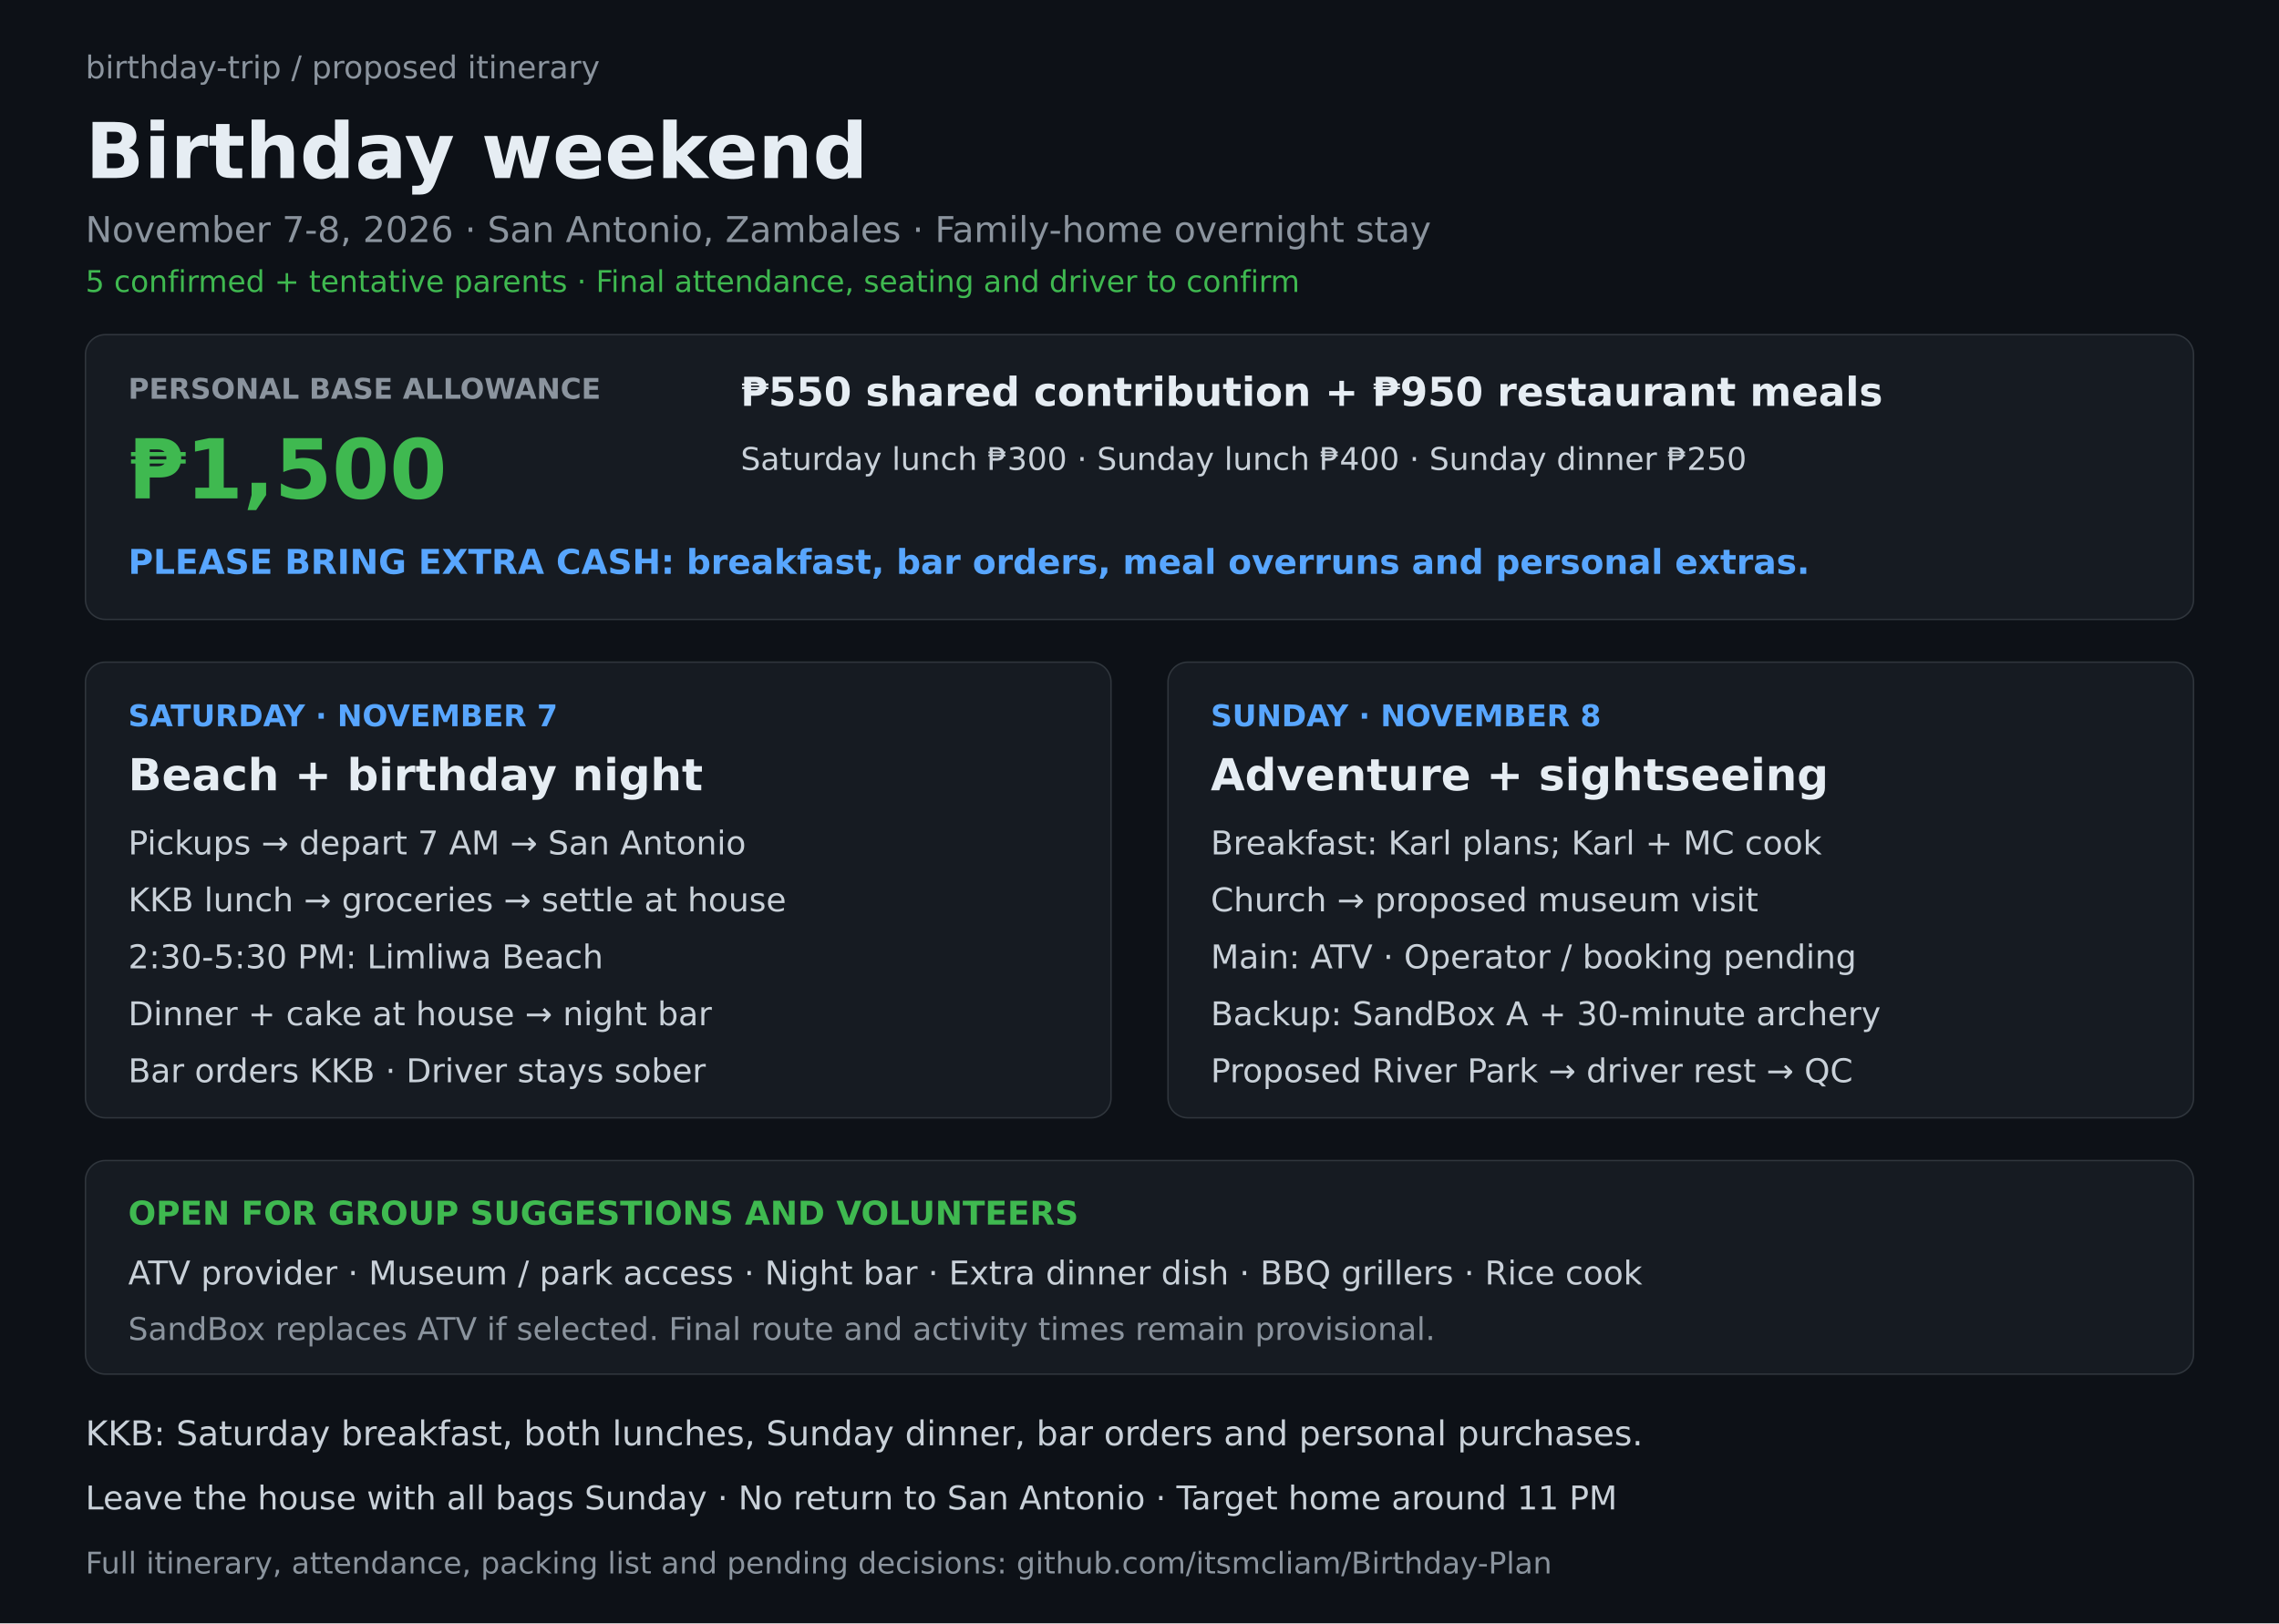
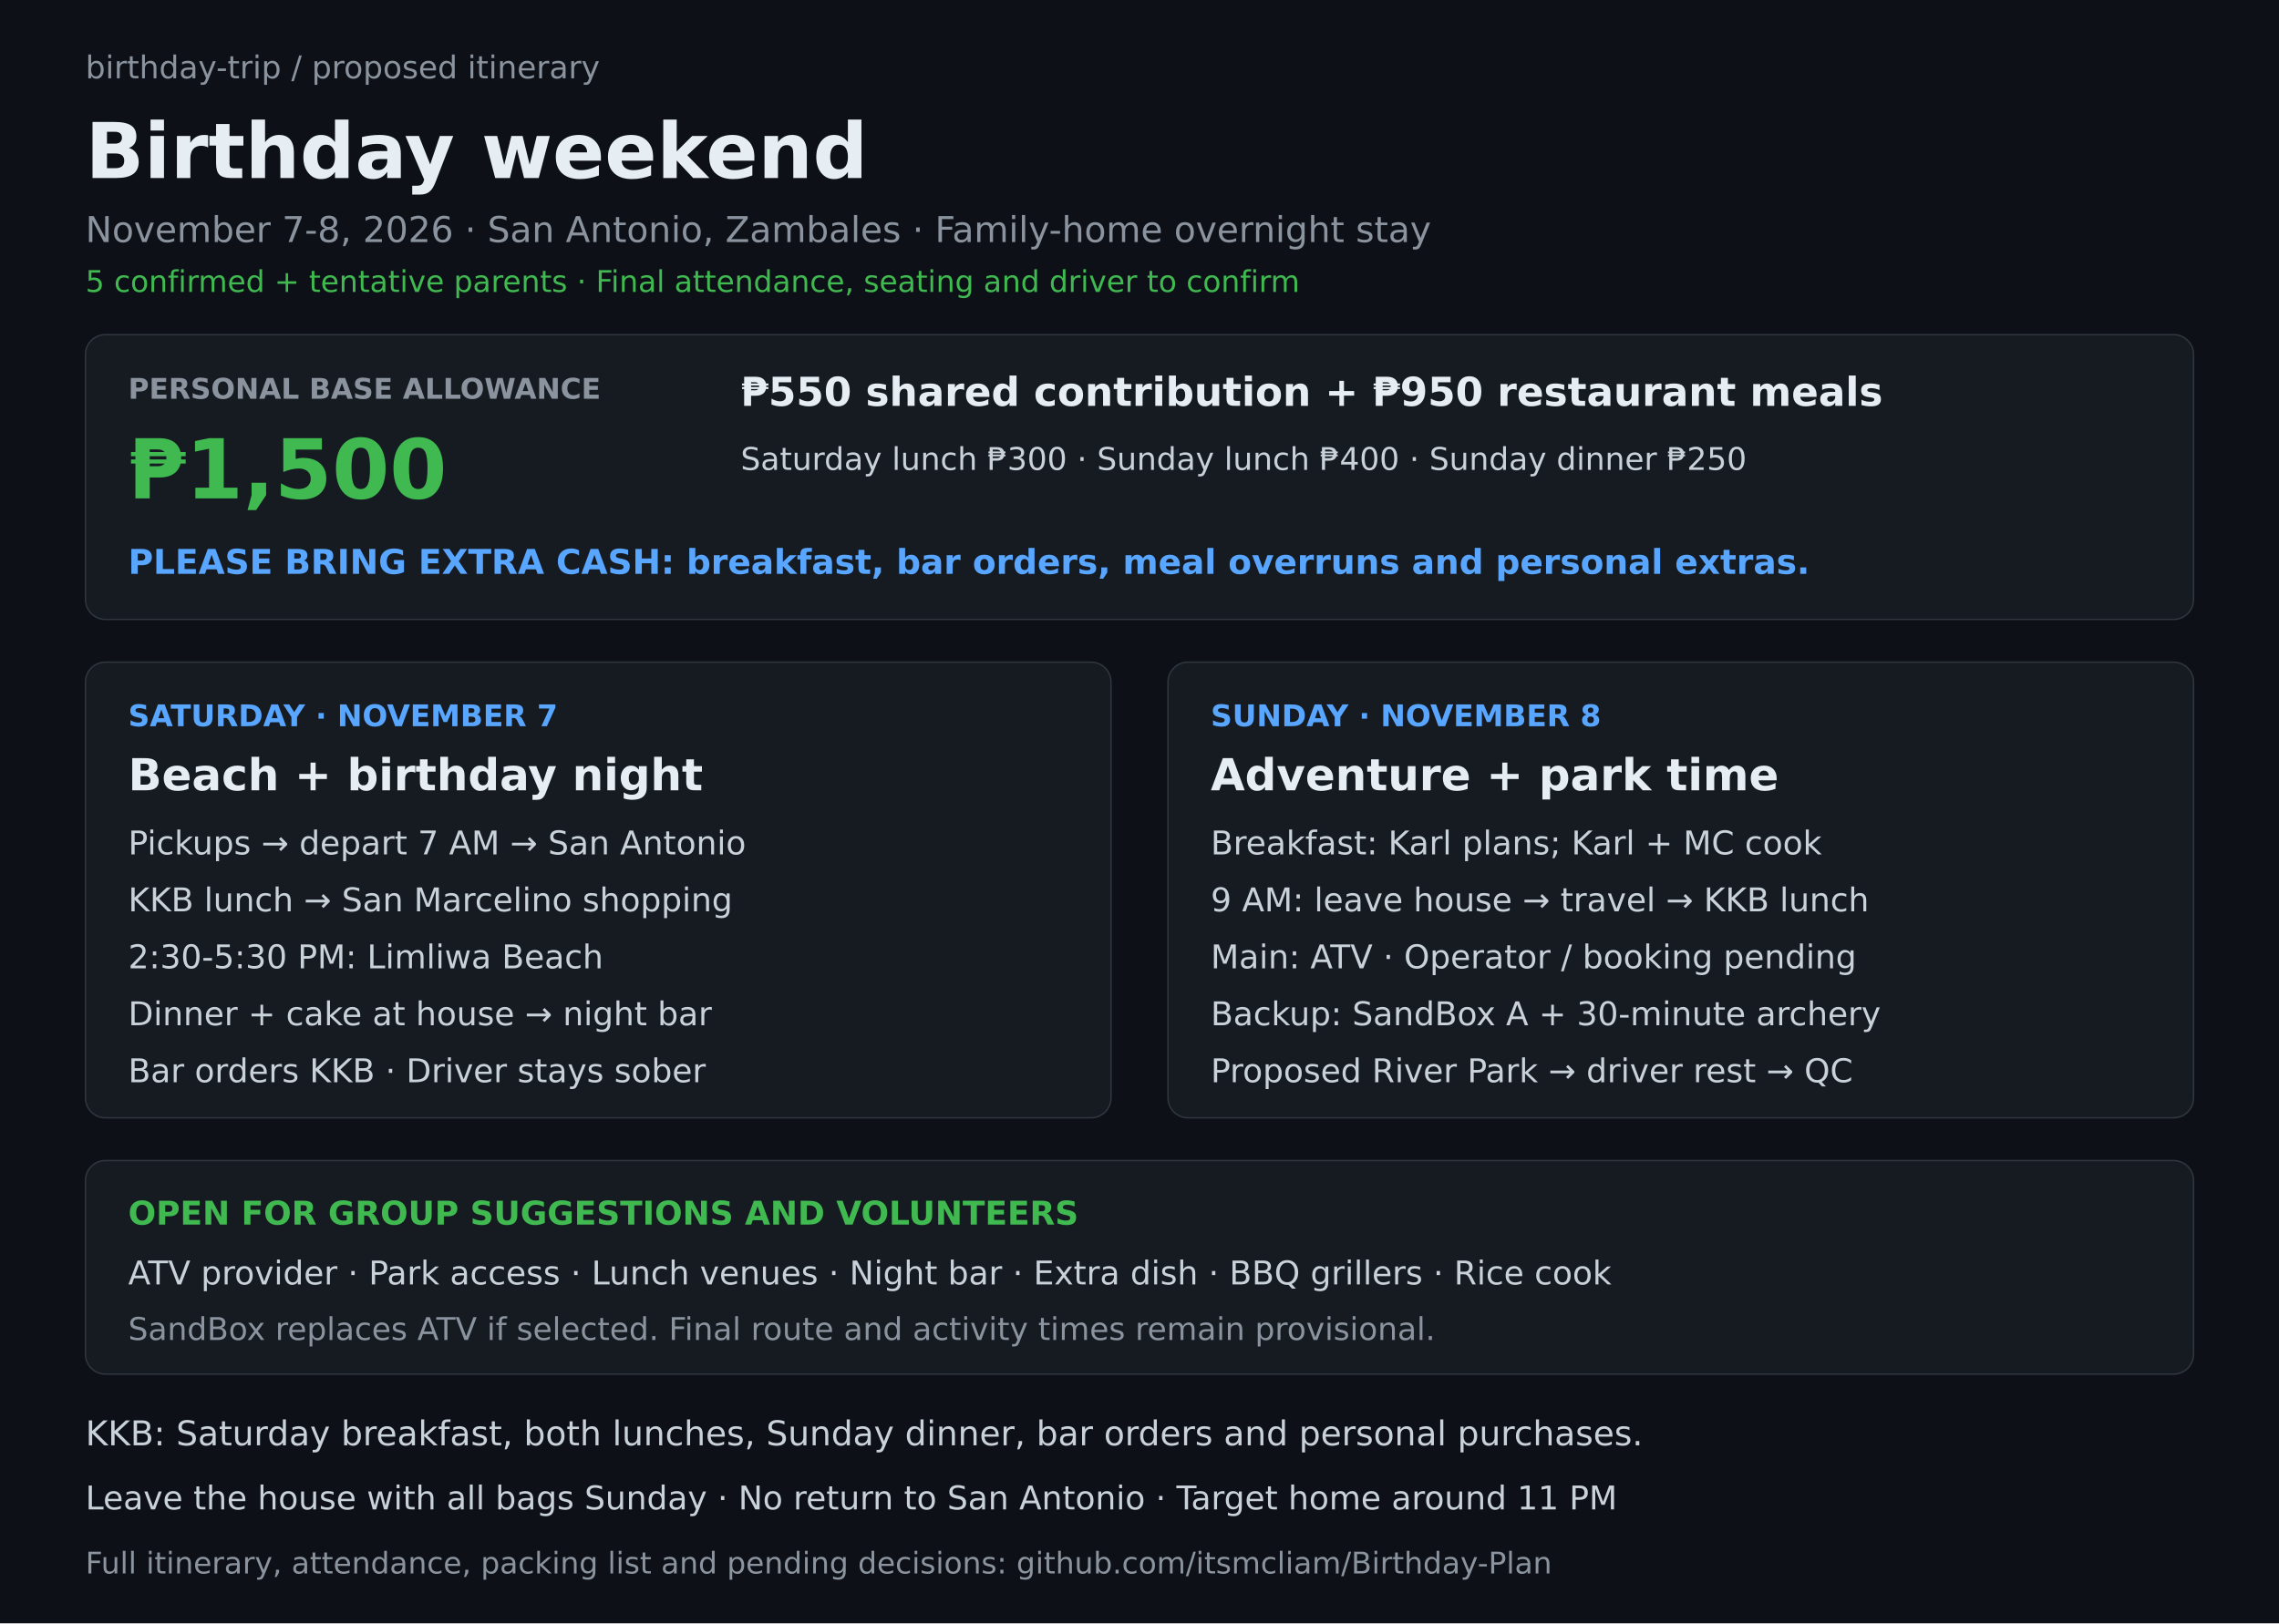
<svg xmlns="http://www.w3.org/2000/svg" width="1600" height="1140" viewBox="0 0 1600 1140" role="img" aria-labelledby="title desc">
  <rect width="1600" height="1140" fill="#0d1117" />
  <text x="60" y="55" fill="#8b949e" font-family="DejaVu Sans, Arial, sans-serif" font-size="22" font-weight="400">birthday-trip / proposed itinerary</text>
  <text x="60" y="125" fill="#e6edf3" font-family="DejaVu Sans, Arial, sans-serif" font-size="54" font-weight="700">Birthday weekend</text>
  <text x="60" y="170" fill="#8b949e" font-family="DejaVu Sans, Arial, sans-serif" font-size="25" font-weight="400">November 7-8, 2026  ·  San Antonio, Zambales  ·  Family-home overnight stay</text>
  <text x="60" y="205" fill="#3fb950" font-family="DejaVu Sans, Arial, sans-serif" font-size="21" font-weight="400">5 confirmed + tentative parents  ·  Final attendance, seating and driver to confirm</text>
  <rect x="60" y="235" width="1480" height="200" rx="14" fill="#161b22" stroke="#30363d" />
  <text x="90" y="280" fill="#8b949e" font-family="DejaVu Sans, Arial, sans-serif" font-size="20" font-weight="700">PERSONAL BASE ALLOWANCE</text>
  <text x="90" y="350" fill="#3fb950" font-family="DejaVu Sans, Arial, sans-serif" font-size="58" font-weight="700">₱1,500</text>
  <text x="520" y="285" fill="#e6edf3" font-family="DejaVu Sans, Arial, sans-serif" font-size="28" font-weight="700">₱550 shared contribution + ₱950 restaurant meals</text>
  <text x="520" y="330" fill="#c9d1d9" font-family="DejaVu Sans, Arial, sans-serif" font-size="22" font-weight="400">Saturday lunch ₱300 · Sunday lunch ₱400 · Sunday dinner ₱250</text>
  <text x="90" y="403" fill="#58a6ff" font-family="DejaVu Sans, Arial, sans-serif" font-size="24" font-weight="700">PLEASE BRING EXTRA CASH: breakfast, bar orders, meal overruns and personal extras.</text>
  <rect x="60" y="465" width="720" height="320" rx="14" fill="#161b22" stroke="#30363d" />
  <rect x="820" y="465" width="720" height="320" rx="14" fill="#161b22" stroke="#30363d" />
  <text x="90" y="510" fill="#58a6ff" font-family="DejaVu Sans, Arial, sans-serif" font-size="21" font-weight="700">SATURDAY · NOVEMBER 7</text>
  <text x="90" y="555" fill="#e6edf3" font-family="DejaVu Sans, Arial, sans-serif" font-size="31" font-weight="700">Beach + birthday night</text>
  <text x="90" y="600" fill="#c9d1d9" font-family="DejaVu Sans, Arial, sans-serif" font-size="23" font-weight="400">Pickups → depart 7 AM → San Antonio</text>
-   <text x="90" y="640" fill="#c9d1d9" font-family="DejaVu Sans, Arial, sans-serif" font-size="23" font-weight="400">KKB lunch → groceries → settle at house</text>
+   <text x="90" y="640" fill="#c9d1d9" font-family="DejaVu Sans, Arial, sans-serif" font-size="23" font-weight="400">KKB lunch → San Marcelino shopping</text>
  <text x="90" y="680" fill="#c9d1d9" font-family="DejaVu Sans, Arial, sans-serif" font-size="23" font-weight="400">2:30-5:30 PM: Limliwa Beach</text>
  <text x="90" y="720" fill="#c9d1d9" font-family="DejaVu Sans, Arial, sans-serif" font-size="23" font-weight="400">Dinner + cake at house → night bar</text>
  <text x="90" y="760" fill="#c9d1d9" font-family="DejaVu Sans, Arial, sans-serif" font-size="23" font-weight="400">Bar orders KKB · Driver stays sober</text>
  <text x="850" y="510" fill="#58a6ff" font-family="DejaVu Sans, Arial, sans-serif" font-size="21" font-weight="700">SUNDAY · NOVEMBER 8</text>
-   <text x="850" y="555" fill="#e6edf3" font-family="DejaVu Sans, Arial, sans-serif" font-size="31" font-weight="700">Adventure + sightseeing</text>
+   <text x="850" y="555" fill="#e6edf3" font-family="DejaVu Sans, Arial, sans-serif" font-size="31" font-weight="700">Adventure + park time</text>
  <text x="850" y="600" fill="#c9d1d9" font-family="DejaVu Sans, Arial, sans-serif" font-size="23" font-weight="400">Breakfast: Karl plans; Karl + MC cook</text>
-   <text x="850" y="640" fill="#c9d1d9" font-family="DejaVu Sans, Arial, sans-serif" font-size="23" font-weight="400">Church → proposed museum visit</text>
+   <text x="850" y="640" fill="#c9d1d9" font-family="DejaVu Sans, Arial, sans-serif" font-size="23" font-weight="400">9 AM: leave house → travel → KKB lunch</text>
  <text x="850" y="680" fill="#c9d1d9" font-family="DejaVu Sans, Arial, sans-serif" font-size="23" font-weight="400">Main: ATV · Operator / booking pending</text>
  <text x="850" y="720" fill="#c9d1d9" font-family="DejaVu Sans, Arial, sans-serif" font-size="23" font-weight="400">Backup: SandBox A + 30-minute archery</text>
  <text x="850" y="760" fill="#c9d1d9" font-family="DejaVu Sans, Arial, sans-serif" font-size="23" font-weight="400">Proposed River Park → driver rest → QC</text>
  <rect x="60" y="815" width="1480" height="150" rx="14" fill="#161b22" stroke="#30363d" />
  <text x="90" y="860" fill="#3fb950" font-family="DejaVu Sans, Arial, sans-serif" font-size="23" font-weight="700">OPEN FOR GROUP SUGGESTIONS AND VOLUNTEERS</text>
-   <text x="90" y="902" fill="#c9d1d9" font-family="DejaVu Sans, Arial, sans-serif" font-size="23" font-weight="400">ATV provider · Museum / park access · Night bar · Extra dinner dish · BBQ grillers · Rice cook</text>
+   <text x="90" y="902" fill="#c9d1d9" font-family="DejaVu Sans, Arial, sans-serif" font-size="23" font-weight="400">ATV provider · Park access · Lunch venues · Night bar · Extra dish · BBQ grillers · Rice cook</text>
  <text x="90" y="941" fill="#8b949e" font-family="DejaVu Sans, Arial, sans-serif" font-size="22" font-weight="400">SandBox replaces ATV if selected. Final route and activity times remain provisional.</text>
  <text x="60" y="1015" fill="#c9d1d9" font-family="DejaVu Sans, Arial, sans-serif" font-size="24" font-weight="400">KKB: Saturday breakfast, both lunches, Sunday dinner, bar orders and personal purchases.</text>
  <text x="60" y="1060" fill="#c9d1d9" font-family="DejaVu Sans, Arial, sans-serif" font-size="23" font-weight="400">Leave the house with all bags Sunday · No return to San Antonio · Target home around 11 PM</text>
  <text x="60" y="1105" fill="#8b949e" font-family="DejaVu Sans, Arial, sans-serif" font-size="21" font-weight="400">Full itinerary, attendance, packing list and pending decisions: github.com/itsmcliam/Birthday-Plan</text>
</svg>
